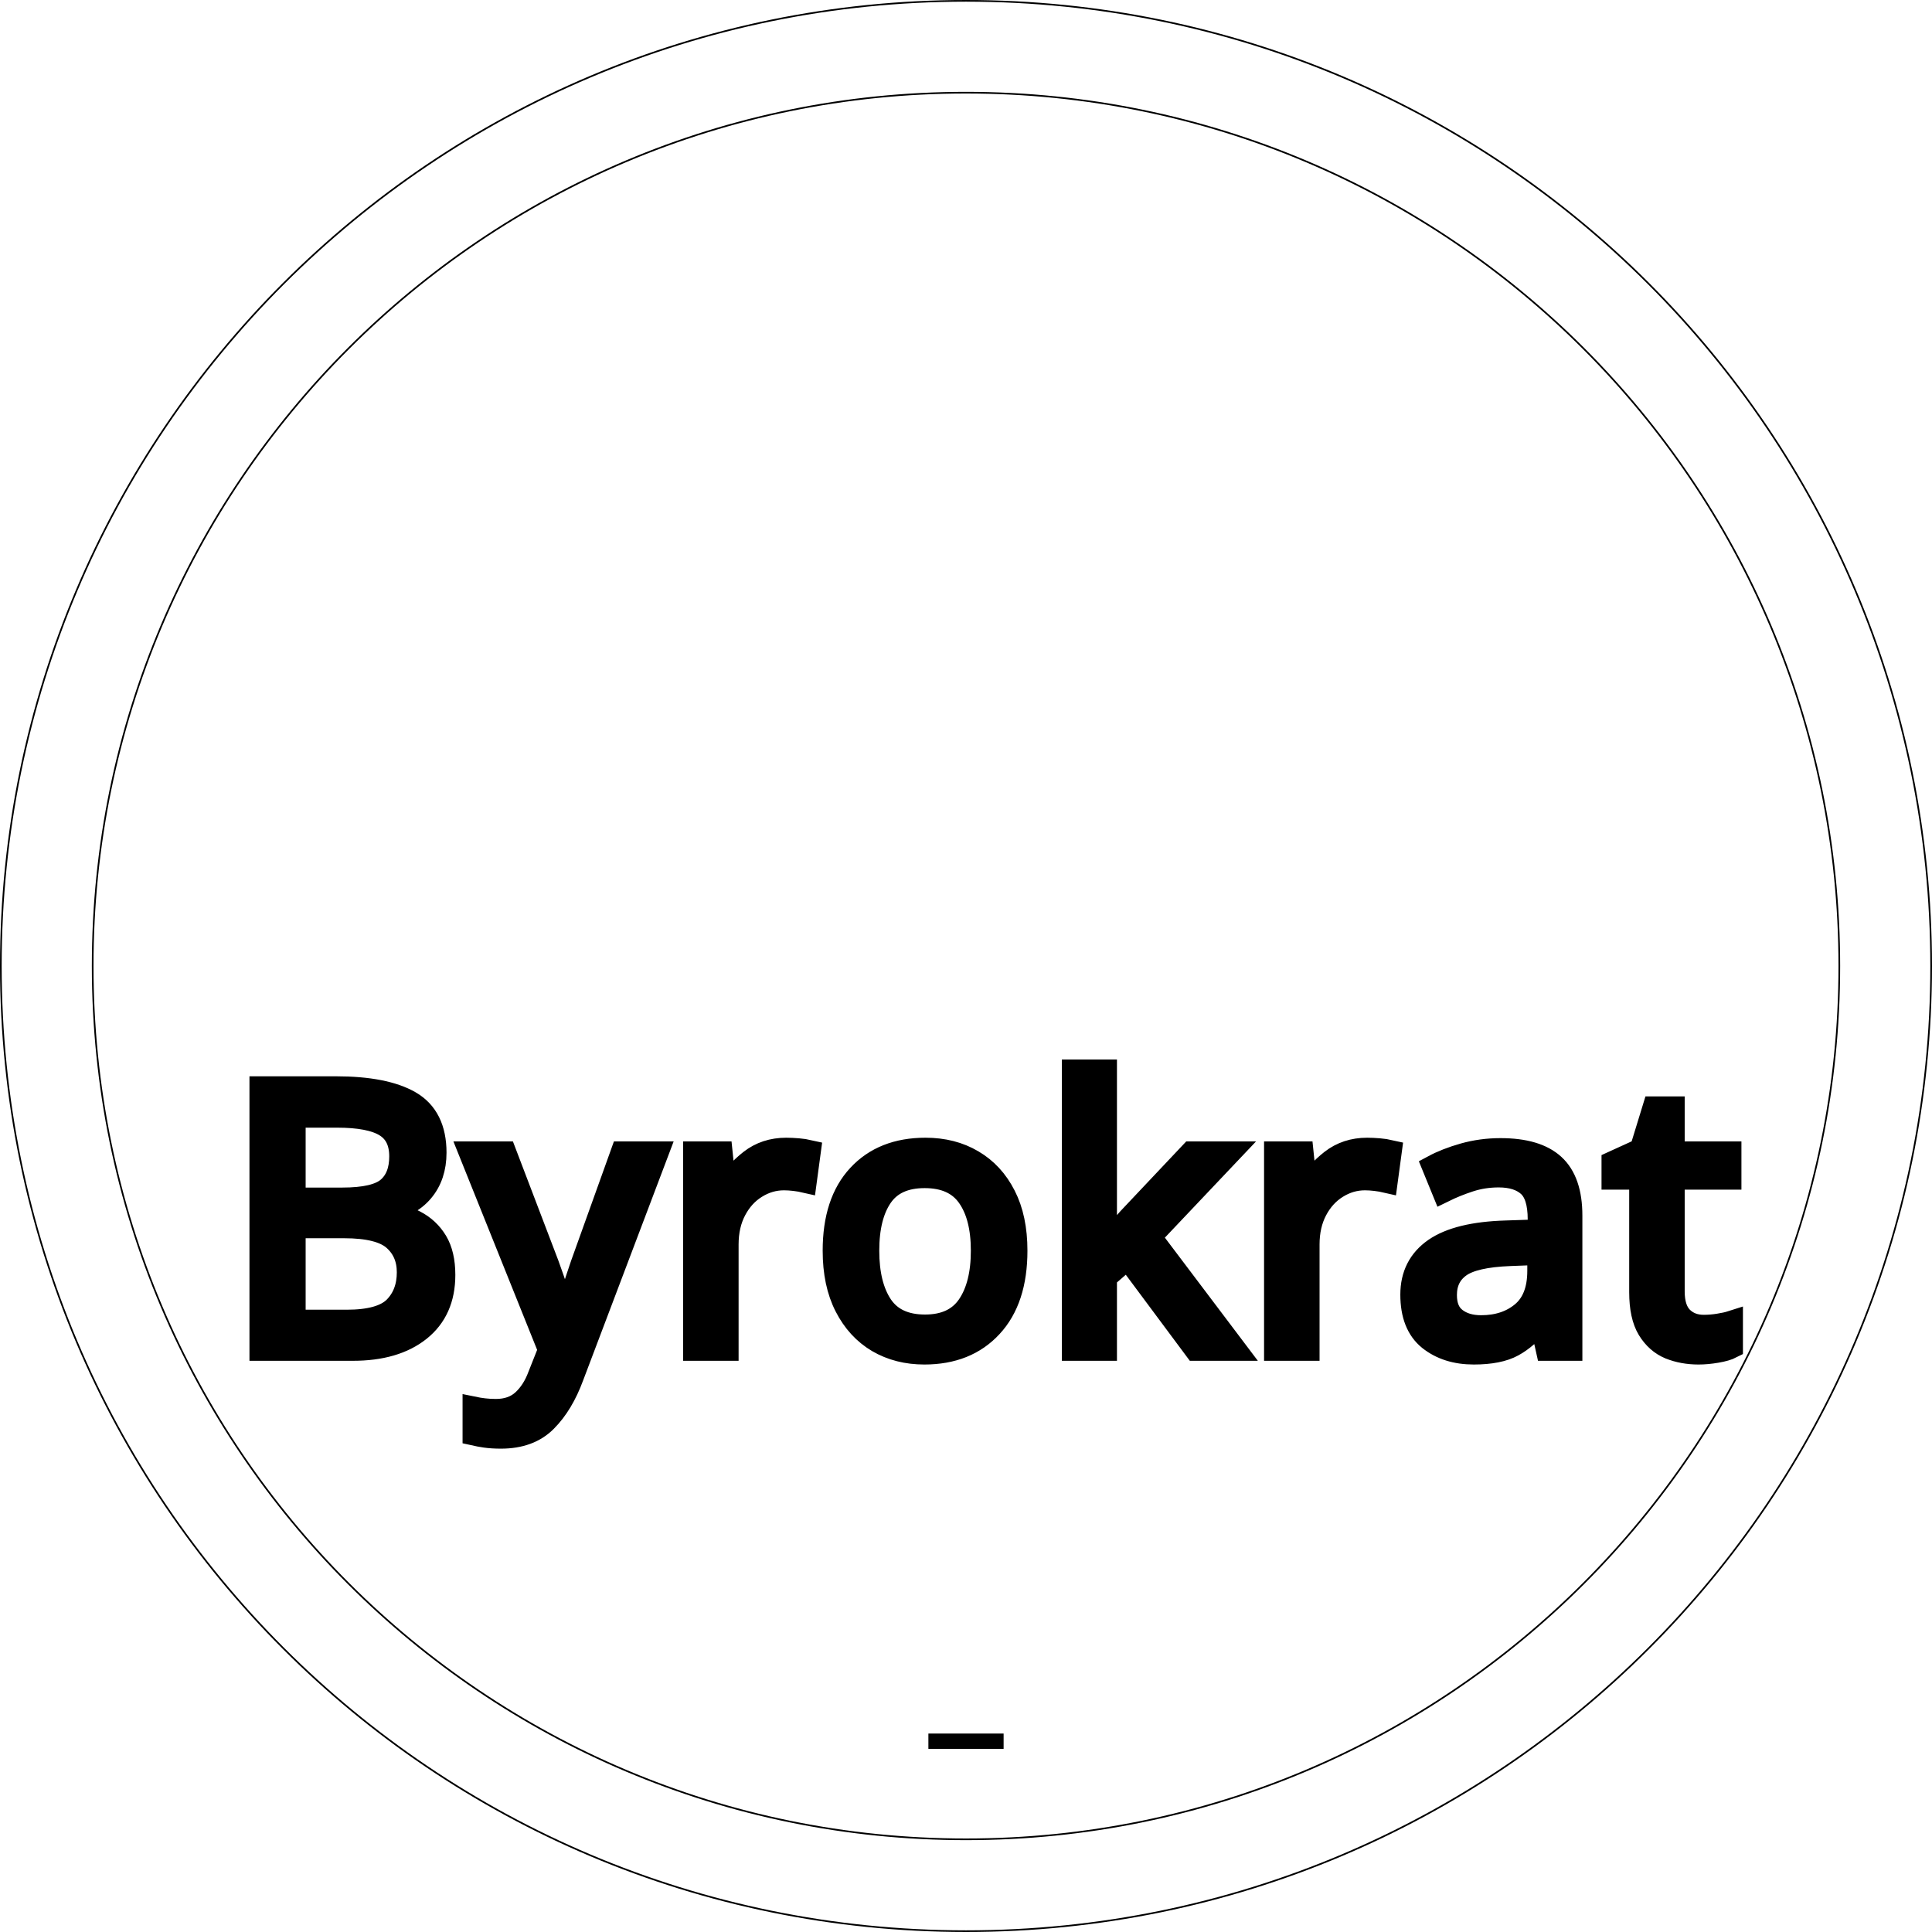
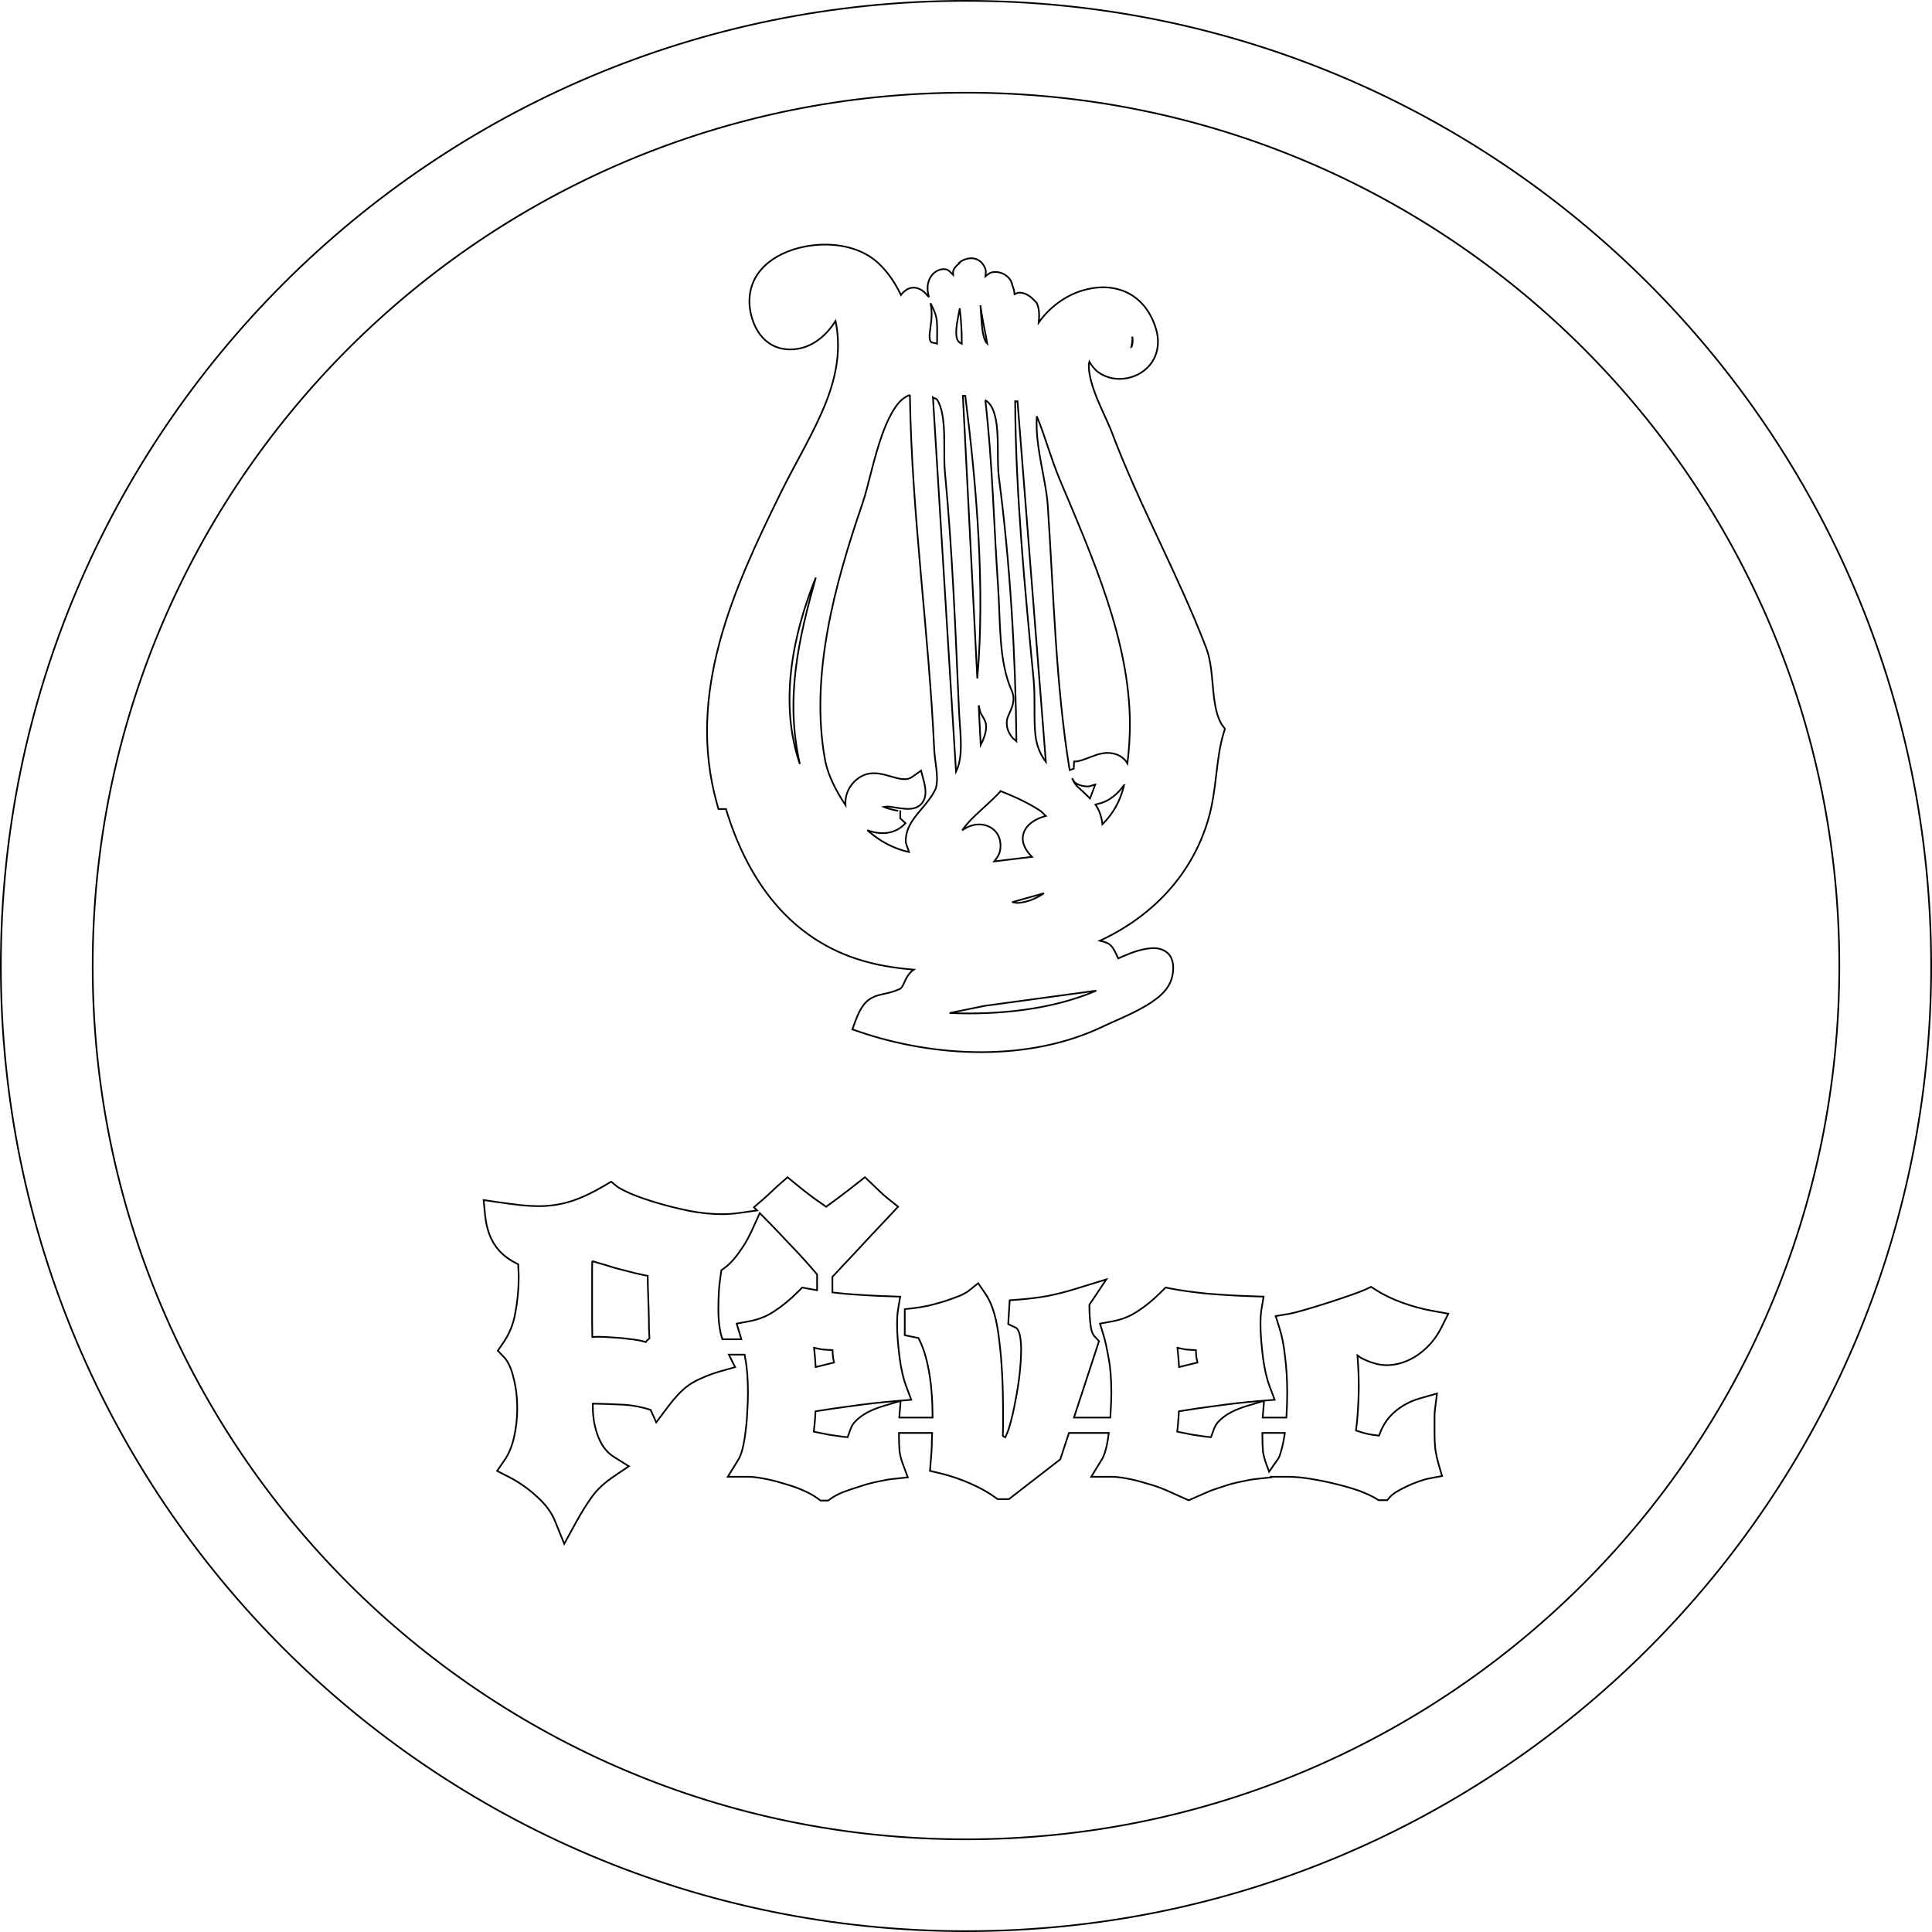
<svg xmlns="http://www.w3.org/2000/svg" version="1.2" viewBox="0 0 219.213 219.213" width="58mm" height="58mm" id="svg1" xml:space="preserve">
  <defs id="defs1">
    <clipPath clipPathUnits="userSpaceOnUse" id="cp1">
      <path d="m 275.5,535.5 c -143.78,0 -260,-116.22 -260,-260 0,-143.78 116.22,-260 260,-260 143.78,0 260,116.22 260,260 0,143.78 -116.22,260 -260,260 z" id="path1" />
    </clipPath>
  </defs>
  <style id="style1">
		tspan { white-space:pre } 
		.s0 { fill: none;stroke: #ff0000;stroke-miterlimit:100 } 
	</style>
  <g id="layer2">
    <g id="layer4" style="display:inline">
      <path id="path2" style="fill:none;stroke:#000000;stroke-width:0.189" d="M 219.118,109.606 A 109.512,109.512 0 0 1 109.606,219.118 109.512,109.512 0 0 1 0.095,109.606 109.512,109.512 0 0 1 109.606,0.095 109.512,109.512 0 0 1 219.118,109.606 Z" />
      <path id="circle2" style="fill:none;stroke:#000000;stroke-width:0.189" d="M 208.697,109.606 A 99.091,99.091 0 0 1 109.606,208.697 99.091,99.091 0 0 1 10.515,109.606 99.091,99.091 0 0 1 109.606,10.515 99.091,99.091 0 0 1 208.697,109.606 Z" />
    </g>
-     <text xml:space="preserve" style="display:inline;font-size:41.522px;font-family:'Didact Gothic';-inkscape-font-specification:'Didact Gothic';text-align:start;letter-spacing:0.769px;writing-mode:lr-tb;direction:ltr;text-anchor:start;fill:#de0000;fill-opacity:0.092;stroke:#000000;stroke-width:2.64;stroke-dasharray:none;stroke-opacity:1" x="25.593" y="153.083" id="text2-9">
-       <tspan id="tspan2-1" x="25.593" y="153.083" style="font-style:normal;font-variant:normal;font-weight:normal;font-stretch:normal;font-family:'New Rocker';-inkscape-font-specification:'New Rocker';letter-spacing:0.769px;fill:#000000;fill-opacity:1;stroke:#000000;stroke-width:2.64;stroke-dasharray:none;stroke-opacity:1">Byrokrat</tspan>
-     </text>
-     <path id="path5" style="display:inline;stroke-width:3.717" d="m 105.339,196.695 h 8.535 v 1.744 h -8.535 z" />
+     <path id="path3" style="font-size:41.522px;font-family:'New Rocker';-inkscape-font-specification:'New Rocker';letter-spacing:0.769px;baseline-shift:baseline;white-space:pre;display:inline;overflow:visible;opacity:1;enable-background:accumulate;stop-color:#000000;stop-opacity:1;fill:none;stroke:#000000;stroke-opacity:1;stroke-width:0.189;stroke-dasharray:none" d="m 98.137,133.568 -0.891,0.705 c -0.654,0.518 -1.366,1.063 -2.133,1.639 l 0.008,-0.004 c -0.481,0.356 -0.93,0.683 -1.387,1.016 -0.473,-0.332 -0.941,-0.657 -1.438,-1.012 -0.761,-0.571 -1.452,-1.111 -2.07,-1.621 l -0.863,-0.715 -0.846,0.738 c -0.455,0.398 -0.8,0.714 -1.061,0.975 -0.149,0.149 -0.44,0.416 -0.844,0.766 l -1.072,0.928 0.359,0.359 -1.912,0.271 c -0.361,0.052 -0.706,0.09 -1.035,0.115 -0.324,0.025 -0.663,0.039 -1.02,0.039 -1.126,0 -2.334,-0.118 -3.619,-0.354 h -0.002 -0.002 -0.002 c -1.312,-0.269 -2.555,-0.576 -3.725,-0.922 -1.175,-0.347 -2.191,-0.704 -3.043,-1.064 l -0.006,-0.004 h -0.002 l -0.002,-0.002 h -0.002 -0.002 c -0.829,-0.364 -1.387,-0.698 -1.465,-0.762 l -0.711,-0.582 -0.793,0.465 c -1.54,0.903 -2.878,1.506 -3.975,1.822 l -0.004,0.002 h -0.004 c -1.096,0.324 -2.225,0.486 -3.404,0.486 -0.669,0 -1.37,-0.039 -2.102,-0.117 -0.754,-0.081 -1.596,-0.19 -2.523,-0.326 l -1.67,-0.246 0.164,1.682 c 0.157,1.601 0.646,2.99 1.574,4.029 0.615,0.688 1.374,1.187 2.188,1.58 0.002,0.108 0.012,0.216 0.012,0.324 v 0.047 l 0.002,0.047 c 0.025,0.356 0.039,0.712 0.039,1.068 0,1.355 -0.131,2.709 -0.393,4.068 l -0.002,0.01 v 0.01 c -0.218,1.234 -0.668,2.332 -1.365,3.342 l -0.609,0.885 0.74,0.777 c 0.357,0.374 0.735,1.072 1.004,2.148 l 0.004,0.014 0.002,0.014 c 0.298,1.093 0.453,2.289 0.453,3.598 0,1.147 -0.127,2.261 -0.381,3.352 v 0.002 c -0.247,1.033 -0.605,1.857 -1.047,2.498 l -0.855,1.24 1.342,0.686 c 1.135,0.58 2.197,1.324 3.193,2.244 l 0.006,0.006 0.006,0.006 c 0.987,0.888 1.641,1.801 2.025,2.752 l 1.045,2.58 1.336,-2.441 c 0.614,-1.121 1.236,-2.11 1.861,-2.971 0.552,-0.759 1.361,-1.521 2.453,-2.258 l 1.68,-1.133 -1.715,-1.078 c -0.713,-0.448 -1.279,-1.127 -1.721,-2.168 -0.43,-1.079 -0.652,-2.243 -0.652,-3.525 v -0.336 c 1.186,0.031 2.385,0.06 3.424,0.119 1.206,0.067 2.205,0.298 3.131,0.582 l 0.643,1.428 1.342,-1.789 c 0.39,-0.519 0.775,-0.98 1.152,-1.383 0.384,-0.408 0.787,-0.762 1.209,-1.068 0.44,-0.299 0.947,-0.574 1.533,-0.818 l 0.021,-0.008 0.021,-0.01 c 0.586,-0.269 1.299,-0.525 2.133,-0.76 l 1.537,-0.434 -0.709,-1.418 h 1.785 c 0.023,0.125 0.046,0.254 0.068,0.387 l 0.004,0.019 0.002,0.018 c 0.196,0.981 0.307,2.305 0.307,3.936 0,0.628 -0.026,1.332 -0.08,2.109 v 0.023 l -0.002,0.021 c -0.026,0.757 -0.091,1.499 -0.195,2.227 l -0.002,0.019 -0.002,0.021 c -0.077,0.692 -0.192,1.337 -0.342,1.938 v 0.002 l -0.002,0.002 v 0.002 c -0.144,0.546 -0.309,0.936 -0.424,1.123 l -1.238,2.012 h 2.361 c 0.376,0 0.933,0.057 1.629,0.186 h 0.004 0.004 c 0.718,0.128 1.455,0.309 2.209,0.543 l 0.025,0.008 0.025,0.008 c 0.77,0.205 1.513,0.461 2.229,0.768 0.704,0.302 1.266,0.619 1.688,0.93 l 0.35,0.258 h 0.857 l 0.344,-0.246 c 0.274,-0.196 0.709,-0.436 1.273,-0.684 0.626,-0.234 1.277,-0.456 1.959,-0.666 l 0.023,-0.006 0.021,-0.008 c 0.663,-0.229 1.321,-0.407 1.977,-0.533 l 0.023,-0.004 0.023,-0.006 c 0.682,-0.157 1.259,-0.257 1.711,-0.305 l 1.686,-0.178 -0.586,-1.592 c -0.162,-0.439 -0.272,-0.87 -0.342,-1.297 -0.046,-0.48 -0.076,-1.17 -0.076,-2.066 v -0.084 h 3.771 c -0.006,0.241 -0.018,0.492 -0.033,0.754 l -0.002,0.037 v 0.039 c 0,0.415 -0.013,0.831 -0.039,1.246 -0.027,0.408 -0.055,0.774 -0.082,1.096 l -0.094,1.129 1.104,0.264 c 1.197,0.286 2.351,0.674 3.469,1.168 1.126,0.498 2.043,1.013 2.748,1.523 l 0.348,0.252 h 1.293 l 5.826,-4.512 0.982,-2.996 h 4.518 c -0.076,0.653 -0.186,1.264 -0.328,1.834 l -0.002,0.002 v 0.002 0.002 c -0.144,0.546 -0.311,0.936 -0.426,1.123 l -1.236,2.012 h 2.361 c 0.376,0 0.933,0.057 1.629,0.186 h 0.004 0.004 c 0.718,0.128 1.453,0.309 2.207,0.543 l 0.025,0.008 0.025,0.008 c 0.77,0.205 1.513,0.461 2.229,0.768 l 0.002,0.002 h 0.002 l 0.002,0.002 h 0.002 0.002 l 2.564,1.148 2.428,-1.061 c 0.48,-0.171 0.959,-0.343 1.471,-0.5 l 0.021,-0.006 0.021,-0.008 c 0.663,-0.229 1.321,-0.407 1.977,-0.533 l 0.025,-0.004 0.023,-0.006 c 0.682,-0.157 1.257,-0.257 1.709,-0.305 l 1.688,-0.178 -0.023,-0.065 h 1.916 c 0.742,0 1.602,0.075 2.57,0.232 0.988,0.16 1.962,0.36 2.922,0.6 h 0.004 l 0.004,0.002 c 0.977,0.238 1.865,0.499 2.668,0.783 0.807,0.313 1.423,0.607 1.814,0.846 l 0.316,0.193 h 0.971 l 0.395,-0.449 c 0.066,-0.076 0.269,-0.253 0.576,-0.453 0.37,-0.221 0.766,-0.434 1.193,-0.635 l 0.014,-0.006 0.014,-0.008 c 0.446,-0.223 0.887,-0.406 1.322,-0.551 l 0.019,-0.006 0.019,-0.008 c 0.471,-0.173 0.887,-0.291 1.24,-0.357 l 1.436,-0.268 -0.412,-1.4 c -0.118,-0.4 -0.231,-0.902 -0.334,-1.486 -0.07,-0.544 -0.111,-1.33 -0.111,-2.336 v -1.412 c 0,-0.356 0.015,-0.623 0.031,-0.75 l 0.248,-1.98 -1.92,0.549 c -1.363,0.39 -2.548,1.091 -3.443,2.09 l -0.002,0.002 c -0.557,0.624 -0.931,1.364 -1.217,2.143 -0.456,-0.067 -0.869,-0.101 -1.4,-0.223 l -0.008,-0.002 c -0.505,-0.119 -0.814,-0.241 -1.201,-0.363 0.07,-0.612 0.154,-1.193 0.189,-1.883 4e-5,-5e-4 4e-5,-0.003 0,-0.004 v -0.002 c 2.3e-4,-9.1e-4 0.002,-0.005 0.002,-0.006 0.083,-1.121 0.125,-2.156 0.125,-3.1 0,-1.087 -0.043,-2.16 -0.129,-3.221 -0.006,-0.107 -0.023,-0.213 -0.029,-0.32 0.154,0.087 0.293,0.242 0.449,0.32 0.999,0.499 1.932,0.805 2.875,0.805 1.258,0 2.485,-0.432 3.578,-1.193 l 0.002,-0.002 0.004,-0.004 c 1.115,-0.787 2.004,-1.828 2.621,-3.062 l 0.789,-1.58 -1.74,-0.311 c -1.169,-0.208 -2.326,-0.52 -3.475,-0.938 -1.143,-0.416 -2.122,-0.888 -2.939,-1.408 l -0.613,-0.389 -0.656,0.309 c -1.203,0.565 -7.238,2.52 -8.666,2.758 l -1.498,0.25 0.455,1.447 c 0.27,0.859 0.48,1.925 0.611,3.188 l 0.002,0.016 0.002,0.016 c 0.158,1.238 0.238,2.581 0.238,4.027 0,0.887 -0.027,1.744 -0.08,2.572 -0.005,0.084 -0.012,0.166 -0.018,0.248 h -2.686 l 0.158,-1.896 -1.852,0.551 c -1.433,0.427 -2.577,0.984 -3.383,1.871 l -0.012,0.014 -0.01,0.012 c -0.404,0.467 -0.533,1.096 -0.762,1.672 -0.171,-0.016 -0.297,-0.024 -0.49,-0.043 -0.526,-0.079 -1.063,-0.156 -1.613,-0.234 l -0.018,-0.004 c -0.561,-0.107 -1.097,-0.214 -1.604,-0.32 l -0.008,-0.002 c -0.002,-5.2e-4 -0.005,-9.5e-4 -0.008,-0.002 -0.041,-0.009 -0.055,-0.02 -0.094,-0.029 0.033,-0.319 0.059,-0.586 0.098,-0.947 0.048,-0.445 0.064,-0.903 0.094,-1.355 1.324,-0.21 2.655,-0.415 4.033,-0.59 h 0.01 l 0.01,-0.002 c 1.719,-0.246 3.409,-0.436 5.07,-0.572 l 1.742,-0.143 -0.615,-1.637 c -0.139,-0.37 -0.276,-0.841 -0.404,-1.406 -0.128,-0.563 -0.233,-1.157 -0.311,-1.781 -0.081,-0.645 -0.147,-1.291 -0.201,-1.936 v -0.004 c -0.053,-0.661 -0.078,-1.263 -0.078,-1.801 0,-0.699 0.04,-1.26 0.105,-1.652 l 0.248,-1.484 -1.504,-0.051 c -1.604,-0.054 -3.223,-0.149 -4.855,-0.285 -0.009,-8.6e-4 -0.013,-9.6e-4 -0.021,-0.002 -1.621,-0.163 -2.979,-0.351 -4.051,-0.561 l -0.689,-0.135 -0.496,0.496 c -0.911,0.911 -1.822,1.653 -2.727,2.23 l -0.006,0.004 -0.008,0.004 c -0.82,0.539 -1.726,0.902 -2.756,1.094 l -1.449,0.27 0.43,1.412 c 0.166,0.545 0.355,1.391 0.543,2.494 l 0.002,0.019 0.004,0.018 c 0.196,0.981 0.307,2.305 0.307,3.936 0,0.628 -0.026,1.332 -0.08,2.109 l -0.002,0.023 v 0.021 c -0.007,0.21 -0.018,0.417 -0.031,0.625 h -4.127 l 2.842,-8.674 -0.533,-0.57 c -0.151,-0.162 -0.319,-0.478 -0.404,-1.072 -0.101,-0.736 -0.154,-1.518 -0.154,-2.346 v -0.139 l 1.92,-2.877 -3.543,1.09 c -1.032,0.318 -2.078,0.583 -3.137,0.795 -1.062,0.185 -2.108,0.317 -3.139,0.396 l -1.145,0.088 -0.168,2.705 0.811,0.381 c 0.159,0.075 0.251,0.148 0.375,0.459 l 0.01,0.025 0.012,0.025 c 0.114,0.253 0.258,0.943 0.258,1.951 0,0.742 -0.051,1.641 -0.158,2.688 -0.106,1.008 -0.267,2.046 -0.48,3.115 l -0.004,0.016 -0.002,0.016 c -0.185,1.06 -0.424,2.076 -0.713,3.049 l -0.002,0.012 -0.004,0.012 c -0.128,0.461 -0.289,0.731 -0.436,1.096 l -0.277,-0.15 c 0.009,-0.351 0.023,-0.713 0.023,-1.049 v -1.785 c 0,-3.027 -0.14,-5.677 -0.426,-7.963 -0.261,-2.318 -0.705,-4.075 -1.59,-5.365 l -0.805,-1.172 -1.109,0.887 c -0.129,0.103 -0.466,0.306 -0.951,0.525 -0.514,0.205 -1.083,0.412 -1.709,0.621 l -0.002,0.002 h -0.002 -0.002 c -0.595,0.18 -1.203,0.348 -1.824,0.504 -0.626,0.13 -1.157,0.221 -1.566,0.27 l -1.164,0.137 v 2.953 l 1.553,0.32 c 0.373,0.725 0.752,1.654 1.049,3.07 l 0.002,0.01 0.002,0.01 c 0.351,1.554 0.542,3.541 0.549,5.936 h -3.779 l 0.158,-1.896 -1.852,0.551 c -1.433,0.427 -2.575,0.984 -3.381,1.871 l -0.012,0.014 -0.012,0.012 c -0.404,0.467 -0.533,1.096 -0.762,1.672 -0.171,-0.016 -0.296,-0.024 -0.488,-0.043 -0.526,-0.079 -1.065,-0.156 -1.615,-0.234 l -0.018,-0.004 c -0.562,-0.107 -1.096,-0.214 -1.604,-0.32 l -0.014,-0.004 c -0.041,-0.009 -0.056,-0.02 -0.096,-0.029 0.033,-0.319 0.059,-0.586 0.098,-0.947 0.048,-0.445 0.064,-0.903 0.094,-1.355 1.324,-0.21 2.655,-0.415 4.033,-0.59 h 0.01 l 0.01,-0.002 c 1.719,-0.246 3.409,-0.436 5.07,-0.572 l 1.742,-0.143 -0.613,-1.637 c -0.139,-0.37 -0.278,-0.841 -0.406,-1.406 -0.128,-0.563 -0.231,-1.157 -0.309,-1.781 -0.081,-0.645 -0.149,-1.291 -0.203,-1.936 v -0.004 c -0.053,-0.661 -0.078,-1.263 -0.078,-1.801 0,-0.699 0.042,-1.26 0.107,-1.652 l 0.246,-1.484 -1.504,-0.051 c -1.603,-0.054 -3.222,-0.15 -4.854,-0.285 h -0.002 l -0.002,-0.002 h -0.002 -0.002 c -0.464,-0.046 -0.906,-0.094 -1.326,-0.145 v -1.771 l 0.211,-0.223 c 1.824,-1.934 3.216,-3.424 4.191,-4.482 l 0.012,-0.014 c 0.988,-1.043 1.679,-1.775 2.07,-2.193 l 0.973,-1.043 -1.113,-0.889 c -0.393,-0.314 -0.683,-0.569 -0.846,-0.732 -0.241,-0.241 -0.567,-0.552 -0.988,-0.945 z m -11.934,4.076 0.34,0.34 c 0.956,0.956 1.954,1.997 2.996,3.121 l 0.012,0.012 0.012,0.012 c 1.056,1.084 2.102,2.236 3.135,3.459 l 0.014,0.016 v 1.793 c -0.356,-0.057 -0.688,-0.116 -0.996,-0.176 l -0.688,-0.135 -0.498,0.496 c -0.911,0.911 -1.821,1.653 -2.725,2.23 l -0.008,0.004 -0.006,0.004 c -0.82,0.539 -1.726,0.902 -2.756,1.094 l -1.451,0.27 0.43,1.412 c 0.033,0.109 0.067,0.231 0.102,0.363 h -2.146 c -0.083,-0.25 -0.15,-0.489 -0.203,-0.715 -0.163,-0.698 -0.258,-1.602 -0.258,-2.691 0,-0.759 0.026,-1.547 0.078,-2.363 v -0.006 c 0.065,-0.672 0.161,-1.361 0.262,-2.053 0.318,-0.239 0.649,-0.461 0.936,-0.748 0.437,-0.437 0.818,-0.9 1.145,-1.387 0.33,-0.452 0.623,-0.909 0.871,-1.375 0.231,-0.433 0.424,-0.814 0.578,-1.154 z m -19.006,5.449 c 0.119,0.038 0.25,0.07 0.367,0.109 l 0.029,0.01 0.031,0.01 c 0.676,0.189 1.352,0.393 2.029,0.609 l 0.029,0.008 0.031,0.01 c 0.728,0.196 1.481,0.39 2.264,0.586 0.473,0.118 1.002,0.221 1.512,0.328 0.008,0.387 0.021,0.721 0.021,1.174 v 0.021 l 0.084,2.514 c 0.027,0.818 0.041,1.578 0.041,2.281 v 0.025 l 0.002,0.025 c 0.017,0.451 0.035,0.729 0.053,1.057 -0.098,0.094 -0.21,0.161 -0.305,0.266 -0.047,0.048 -0.07,0.114 -0.115,0.164 -0.07,-0.019 -0.12,-0.058 -0.193,-0.076 h -0.002 c -0.492,-0.13 -1.03,-0.219 -1.621,-0.279 -0.582,-0.086 -1.185,-0.143 -1.812,-0.172 -0.632,-0.056 -1.242,-0.088 -1.828,-0.088 -0.209,0 -0.405,0.017 -0.607,0.025 -0.009,-0.58 -0.023,-1.166 -0.023,-1.736 v -3.32 -2.617 c 0,-0.306 0.01,-0.624 0.014,-0.934 z m 25.168,9.828 c 0.274,0.053 0.521,0.13 0.805,0.174 l 0.021,0.004 0.023,0.004 c 0.476,0.058 0.832,0.058 1.246,0.088 0.022,0.271 0.018,0.548 0.055,0.814 l 0.004,0.029 0.004,0.027 c 0.034,0.186 0.079,0.354 0.115,0.535 l -2.09,0.518 c -0.023,-0.311 -0.032,-0.586 -0.062,-0.914 -0.024,-0.375 -0.084,-0.862 -0.121,-1.279 z m 41.232,0 c 0.274,0.053 0.521,0.13 0.805,0.174 l 0.023,0.004 0.021,0.004 c 0.476,0.058 0.832,0.058 1.246,0.088 0.022,0.271 0.018,0.548 0.055,0.814 l 0.004,0.029 0.006,0.027 c 0.034,0.186 0.079,0.354 0.115,0.535 l -2.092,0.518 c -0.022,-0.297 -0.029,-0.56 -0.059,-0.873 -0.024,-0.385 -0.086,-0.889 -0.125,-1.32 z m 9.637,9.666 h 2.547 c -0.014,0.1 -0.029,0.199 -0.043,0.297 -0.103,0.672 -0.229,1.252 -0.373,1.732 l -0.01,0.029 -0.008,0.029 c -0.116,0.463 -0.257,0.749 -0.299,0.809 l -1.049,1.5 -0.35,-0.949 c -0.162,-0.439 -0.272,-0.87 -0.342,-1.297 -0.046,-0.48 -0.074,-1.17 -0.074,-2.066 z" />
+     <path id="path4" style="baseline-shift:baseline;display:inline;overflow:visible;opacity:1;fill:none;stroke:#000000;stroke-width:0.189;stroke-dasharray:none;stroke-opacity:1;enable-background:accumulate;stop-color:#000000;stop-opacity:1" d="m 93.438,27.752 c -0.326,0.005 -0.653,0.024 -0.979,0.057 -0.867,0.086 -1.723,0.266 -2.531,0.533 -1.616,0.534 -3.069,1.443 -3.98,2.787 -0.911,1.344 -1.207,3.125 -0.586,5.084 0.451,1.423 1.274,2.43 2.293,2.963 1.019,0.532 2.181,0.583 3.264,0.318 1.618,-0.396 2.945,-1.598 3.887,-3.066 0.648,3.126 0.118,6.136 -1.057,9.146 -1.356,3.476 -3.475,6.909 -5.166,10.348 -5.326,10.832 -10.768,22.687 -7.23,35.275 l 0.166,0.596 h 0.852 c 2.28,7.544 6.754,14.346 14.828,17.004 2.153,0.709 4.316,1.042 6.48,1.223 -0.65,0.452 -0.902,1.09 -1.098,1.508 -0.199,0.424 -0.303,0.603 -0.531,0.705 -1.204,0.539 -1.922,0.487 -2.816,0.838 -0.447,0.175 -0.903,0.496 -1.264,0.975 -0.361,0.479 -0.658,1.096 -0.973,1.969 l -0.281,0.783 0.787,0.27 c 8.617,2.941 19.353,3.453 27.812,-0.676 0.917,-0.448 2.63,-1.113 4.195,-1.982 1.565,-0.87 3.112,-1.925 3.49,-3.59 0.263,-1.158 0.106,-2.167 -0.58,-2.738 -0.686,-0.571 -1.536,-0.551 -2.32,-0.43 -1.301,0.202 -2.436,0.756 -3.219,1.094 -0.262,-0.546 -0.504,-1.137 -0.854,-1.475 -0.357,-0.345 -0.806,-0.417 -1.238,-0.529 5.788,-2.671 10.37,-7.307 12.273,-13.654 1.044,-3.48 0.85,-6.945 1.801,-9.992 l 0.127,-0.402 -0.256,-0.336 c -0.633,-0.835 -0.906,-2.308 -1.07,-3.947 -0.164,-1.64 -0.232,-3.409 -0.811,-4.916 -3.214,-8.378 -7.567,-16.134 -10.674,-24.373 -0.574,-1.522 -1.628,-3.45 -2.211,-5.297 -0.291,-0.923 -0.459,-1.813 -0.422,-2.572 0.004,-0.072 0.065,-0.112 0.072,-0.182 0.292,0.476 0.627,0.905 1.049,1.199 0.971,0.678 2.163,0.851 3.26,0.631 1.097,-0.22 2.131,-0.836 2.787,-1.818 0.656,-0.982 0.885,-2.325 0.445,-3.785 -0.634,-2.104 -1.912,-3.51 -3.457,-4.186 -1.545,-0.675 -3.3,-0.641 -4.939,-0.135 -1.937,0.598 -3.693,1.916 -4.906,3.617 0.071,-0.689 0.093,-1.377 -0.152,-2.047 -0.011,-0.03 -0.044,-0.037 -0.057,-0.066 v -0.1 l -0.541,-0.541 c -0.446,-0.403 -0.985,-0.67 -1.547,-0.631 -0.155,0.011 -0.288,0.136 -0.441,0.182 -0.021,-0.374 -0.137,-0.739 -0.283,-1.104 v -0.068 h -0.021 c -0.047,-0.11 -0.043,-0.227 -0.105,-0.334 -0.477,-0.822 -1.423,-1.174 -2.213,-0.971 -0.266,0.068 -0.472,0.274 -0.689,0.453 0.005,-0.249 0.095,-0.502 0.029,-0.736 -0.138,-0.497 -0.478,-0.998 -1.039,-1.219 -0.561,-0.221 -1.216,-0.096 -1.793,0.256 -0.066,0.04 -0.074,0.123 -0.135,0.17 h -0.049 l 0.014,0.043 c -0.294,0.244 -0.578,0.519 -0.674,0.852 -0.05,0.174 0.003,0.314 0,0.477 -0.275,-0.261 -0.508,-0.608 -0.871,-0.658 -0.592,-0.083 -1.132,0.205 -1.473,0.58 -0.587,0.646 -0.717,1.622 -0.408,2.574 l -0.234,-0.234 c -0.435,-0.551 -1.062,-0.897 -1.695,-0.824 -0.501,0.058 -0.927,0.392 -1.254,0.828 -0.663,-1.399 -1.528,-2.677 -2.662,-3.703 -1.575,-1.426 -3.84,-2.055 -6.125,-2.018 z m 12.139,6.654 c 0.404,0.788 0.694,1.382 0.736,2.227 0.038,0.758 0.017,1.563 0.008,2.359 -0.189,-0.07 -0.607,-0.111 -0.668,-0.176 -0.139,-0.148 -0.201,-0.377 -0.172,-0.861 0.051,-0.851 0.414,-2.186 0.096,-3.549 z m 5.674,0.322 c 0.191,1.456 0.531,2.888 0.762,4.236 l -0.002,-0.002 -0.002,-0.002 -0.002,-0.002 c -0.015,-0.011 -0.045,-0.014 -0.06,-0.025 l -0.002,-0.002 -0.002,-0.002 c -0.243,-0.345 -0.409,-0.914 -0.49,-1.617 -0.091,-0.782 -0.129,-1.682 -0.201,-2.584 z m -2.355,0.26 c 0.159,1.305 0.234,2.659 0.232,4.023 -0.246,-0.113 -0.397,-0.256 -0.486,-0.436 -0.162,-0.327 -0.191,-0.958 -0.078,-1.74 0.081,-0.562 0.215,-1.212 0.332,-1.848 z m 19.586,3.201 c 0.067,0.42 0.044,0.81 -0.076,1.129 -4.4e-4,0.001 -0.003,0.005 -0.004,0.006 -0.007,0.013 -0.021,0.025 -0.029,0.037 -5.7e-4,0.001 -0.001,0.003 -0.002,0.004 0.076,-0.405 0.133,-0.804 0.111,-1.176 z m -25.242,6.621 c 0.204,13.483 2.156,26.924 2.762,40.264 0.037,0.823 0.212,1.73 0.285,2.574 0.073,0.844 0.018,1.592 -0.193,2.004 -0.718,1.399 -1.819,2.307 -2.615,3.543 -0.398,0.618 -0.704,1.355 -0.713,2.209 -0.004,0.382 0.267,0.856 0.379,1.273 -1.715,-0.367 -3.312,-1.219 -4.736,-2.477 1.416,0.528 3.1,0.541 4.334,-0.795 l -0.6,-0.555 0.01,-0.818 c 0.013,1.64e-4 -0.37,-0.041 -0.75,-0.127 -0.364,-0.083 -0.779,-0.207 -1.105,-0.342 0.169,-0.027 0.274,-0.072 0.596,-0.037 0.513,0.056 1.131,0.191 1.754,0.238 0.623,0.048 1.404,0.032 1.939,-0.604 0.536,-0.636 0.508,-1.5 0.221,-2.584 l -0.301,-1.137 -0.961,0.68 c -0.384,0.272 -0.709,0.319 -1.158,0.279 -0.449,-0.04 -0.989,-0.208 -1.586,-0.377 -0.597,-0.169 -1.262,-0.344 -2,-0.268 -0.738,0.077 -1.514,0.468 -2.117,1.213 -0.609,0.751 -0.802,1.589 -0.754,2.377 -1.117,-1.671 -2.022,-3.457 -2.334,-5.203 -1.699,-9.499 1.095,-19.782 4.248,-28.969 0.67,-1.951 1.278,-5.179 2.27,-7.912 0.496,-1.367 1.087,-2.595 1.754,-3.424 0.438,-0.544 0.892,-0.841 1.373,-1.027 z m 6.012,0.1 h 0.273 c 1.288,10.329 2.261,21.773 1.365,32.068 z m -3.396,0.189 c 0.131,0.113 0.367,0.089 0.48,0.262 0.331,0.503 0.562,1.318 0.68,2.271 0.235,1.906 0.04,4.26 0.197,5.914 0.85,8.935 1.207,18.146 1.602,27.15 0.062,1.416 0.293,3.222 0.176,4.779 -0.063,0.834 -0.234,1.518 -0.518,2.078 z m 5.943,0.316 c 0.238,0.126 0.421,0.313 0.594,0.562 0.342,0.494 0.578,1.3 0.697,2.252 0.239,1.904 0.029,4.269 0.252,5.971 1.263,9.62 1.886,20.091 1.984,29.9 -0.149,-0.152 -0.373,-0.282 -0.492,-0.439 -0.446,-0.589 -0.674,-1.17 -0.586,-1.941 0.03,-0.263 0.24,-0.675 0.467,-1.209 0.227,-0.534 0.448,-1.313 0.098,-2.096 -1.528,-3.408 -1.285,-7.759 -1.568,-11.875 -0.481,-6.99 -0.631,-14.071 -1.445,-21.125 z m 3.385,0.119 h 0.268 l 3.213,40.9 c -0.623,-0.824 -1.033,-1.771 -1.174,-2.973 -0.224,-1.906 -0.006,-4.169 -0.211,-6.316 -0.996,-10.42 -2.036,-21.18 -2.096,-31.611 z m 2.455,1.686 c 0.934,2.252 1.573,4.725 2.607,7.191 3.723,8.873 7.957,18.3 7.957,27.812 0,1.329 -0.098,2.859 -0.279,4.4 -0.304,-0.536 -0.841,-0.951 -1.574,-1.119 -1.002,-0.23 -1.884,0.11 -2.623,0.396 -0.739,0.287 -1.37,0.527 -1.859,0.506 l -0.035,0.816 -0.467,0.154 c -1.603,-9.824 -1.81,-20.198 -2.496,-30.215 -0.113,-1.647 -0.717,-4.124 -1.059,-6.521 -0.179,-1.253 -0.231,-2.435 -0.172,-3.422 z M 92.566,65.529 C 90.662,72.335 89.03,79.119 90.758,86.691 88.417,79.92 89.855,72.237 92.566,65.529 Z m 18.479,14.506 c 0.106,0.297 0.115,0.679 0.246,0.904 0.281,0.482 0.508,0.852 0.564,1.141 0.146,0.75 -0.154,1.589 -0.58,2.449 z m 10.602,8.279 c 0.132,0.158 0.194,0.393 0.357,0.506 0.432,0.298 0.929,0.408 1.391,0.414 0.323,0.004 0.573,-0.156 0.877,-0.221 l -0.594,1.584 c -0.435,-0.431 -0.888,-0.867 -1.271,-1.203 -0.429,-0.376 -0.608,-0.719 -0.76,-1.08 z m 5.881,0.781 c -0.016,0.067 -0.016,0.139 -0.033,0.205 -0.451,1.743 -1.298,3.134 -2.412,4.23 -0.075,-0.753 -0.296,-1.51 -0.787,-2.244 l 0.555,-0.146 c 1.016,-0.266 1.981,-1.068 2.678,-2.045 z m -13.996,0.67 c 0.934,0.367 2.897,1.157 4.498,2.229 0.302,0.202 0.376,0.38 0.623,0.588 -1.417,0.39 -2.468,1.198 -2.594,2.346 -0.093,0.849 0.368,1.612 1.029,2.295 l -4.277,0.514 c 0.297,-0.38 0.6,-0.767 0.68,-1.334 0.097,-0.694 -0.03,-1.345 -0.365,-1.84 -0.335,-0.495 -0.845,-0.801 -1.367,-0.938 -0.885,-0.231 -1.814,0.027 -2.58,0.586 0.328,-0.496 0.823,-1.055 1.408,-1.617 1.05,-1.007 2.137,-1.916 2.945,-2.828 z m 4.922,11.584 c -0.912,0.621 -1.886,1.016 -2.936,1.102 -0.217,0.018 -0.459,-0.081 -0.682,-0.084 z m 5.934,11.057 c -4.907,2.108 -10.977,2.78 -16.645,2.535 l 4.004,-0.816 z" />
  </g>
</svg>
